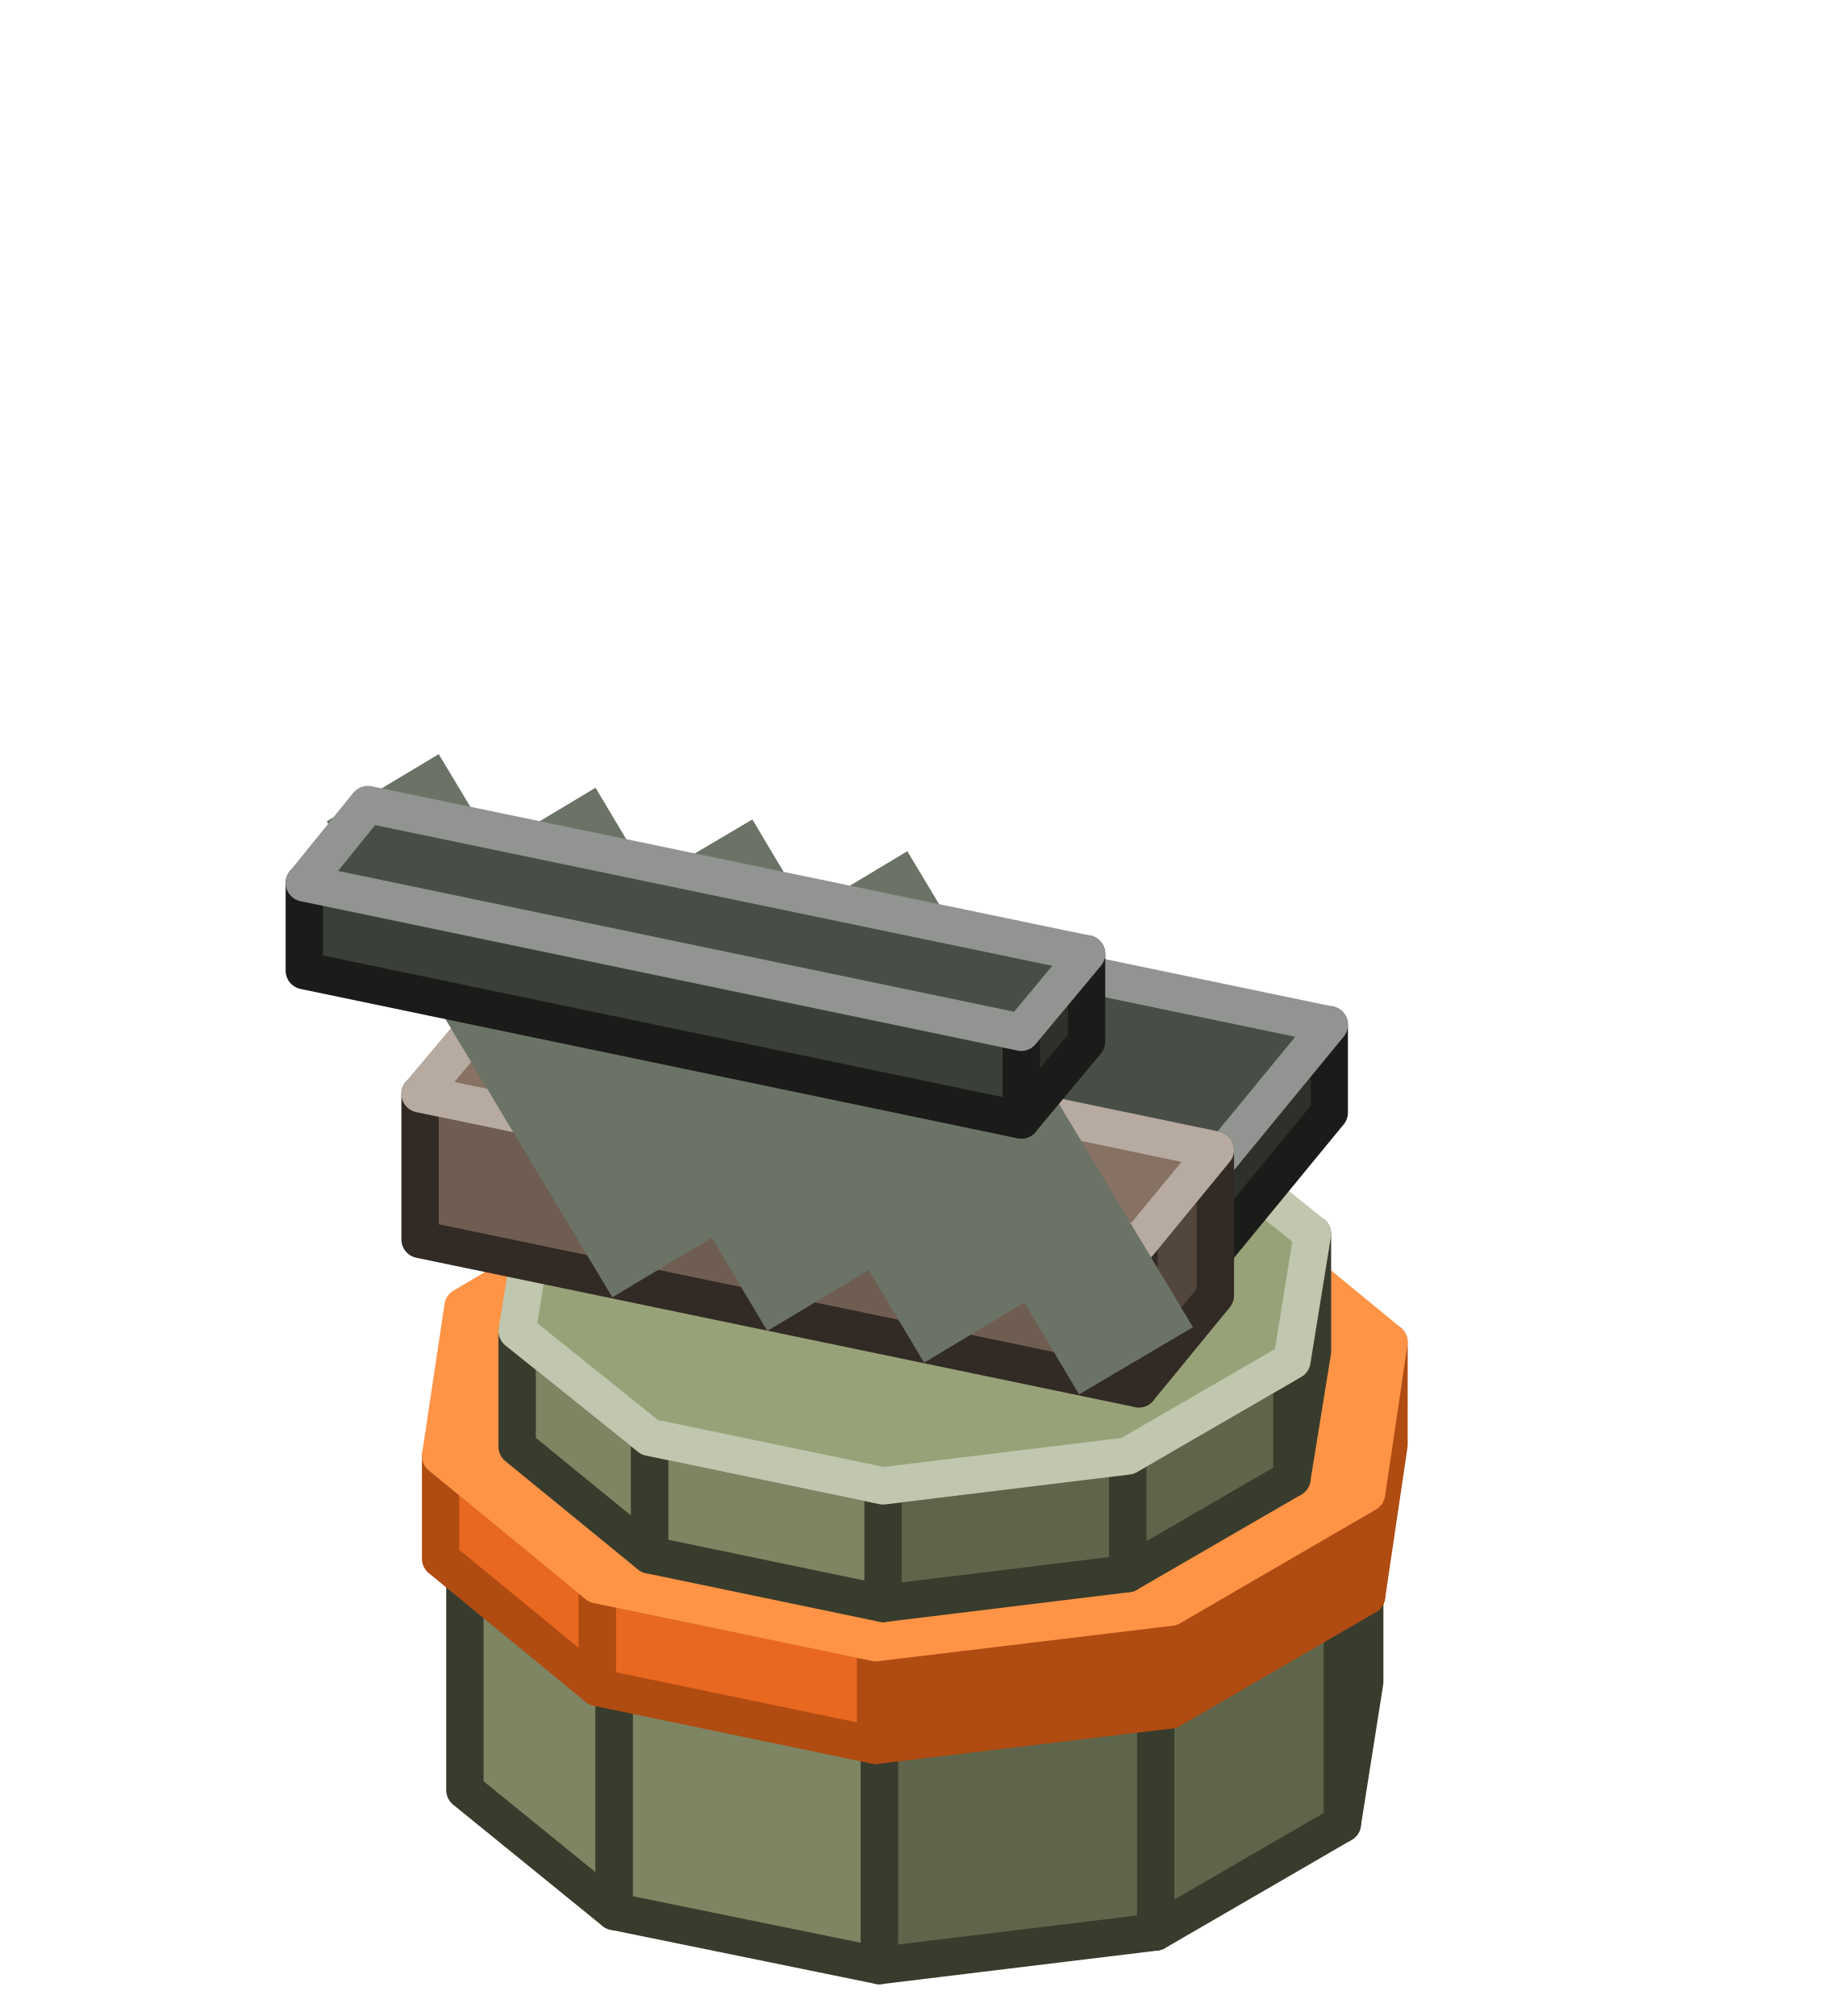
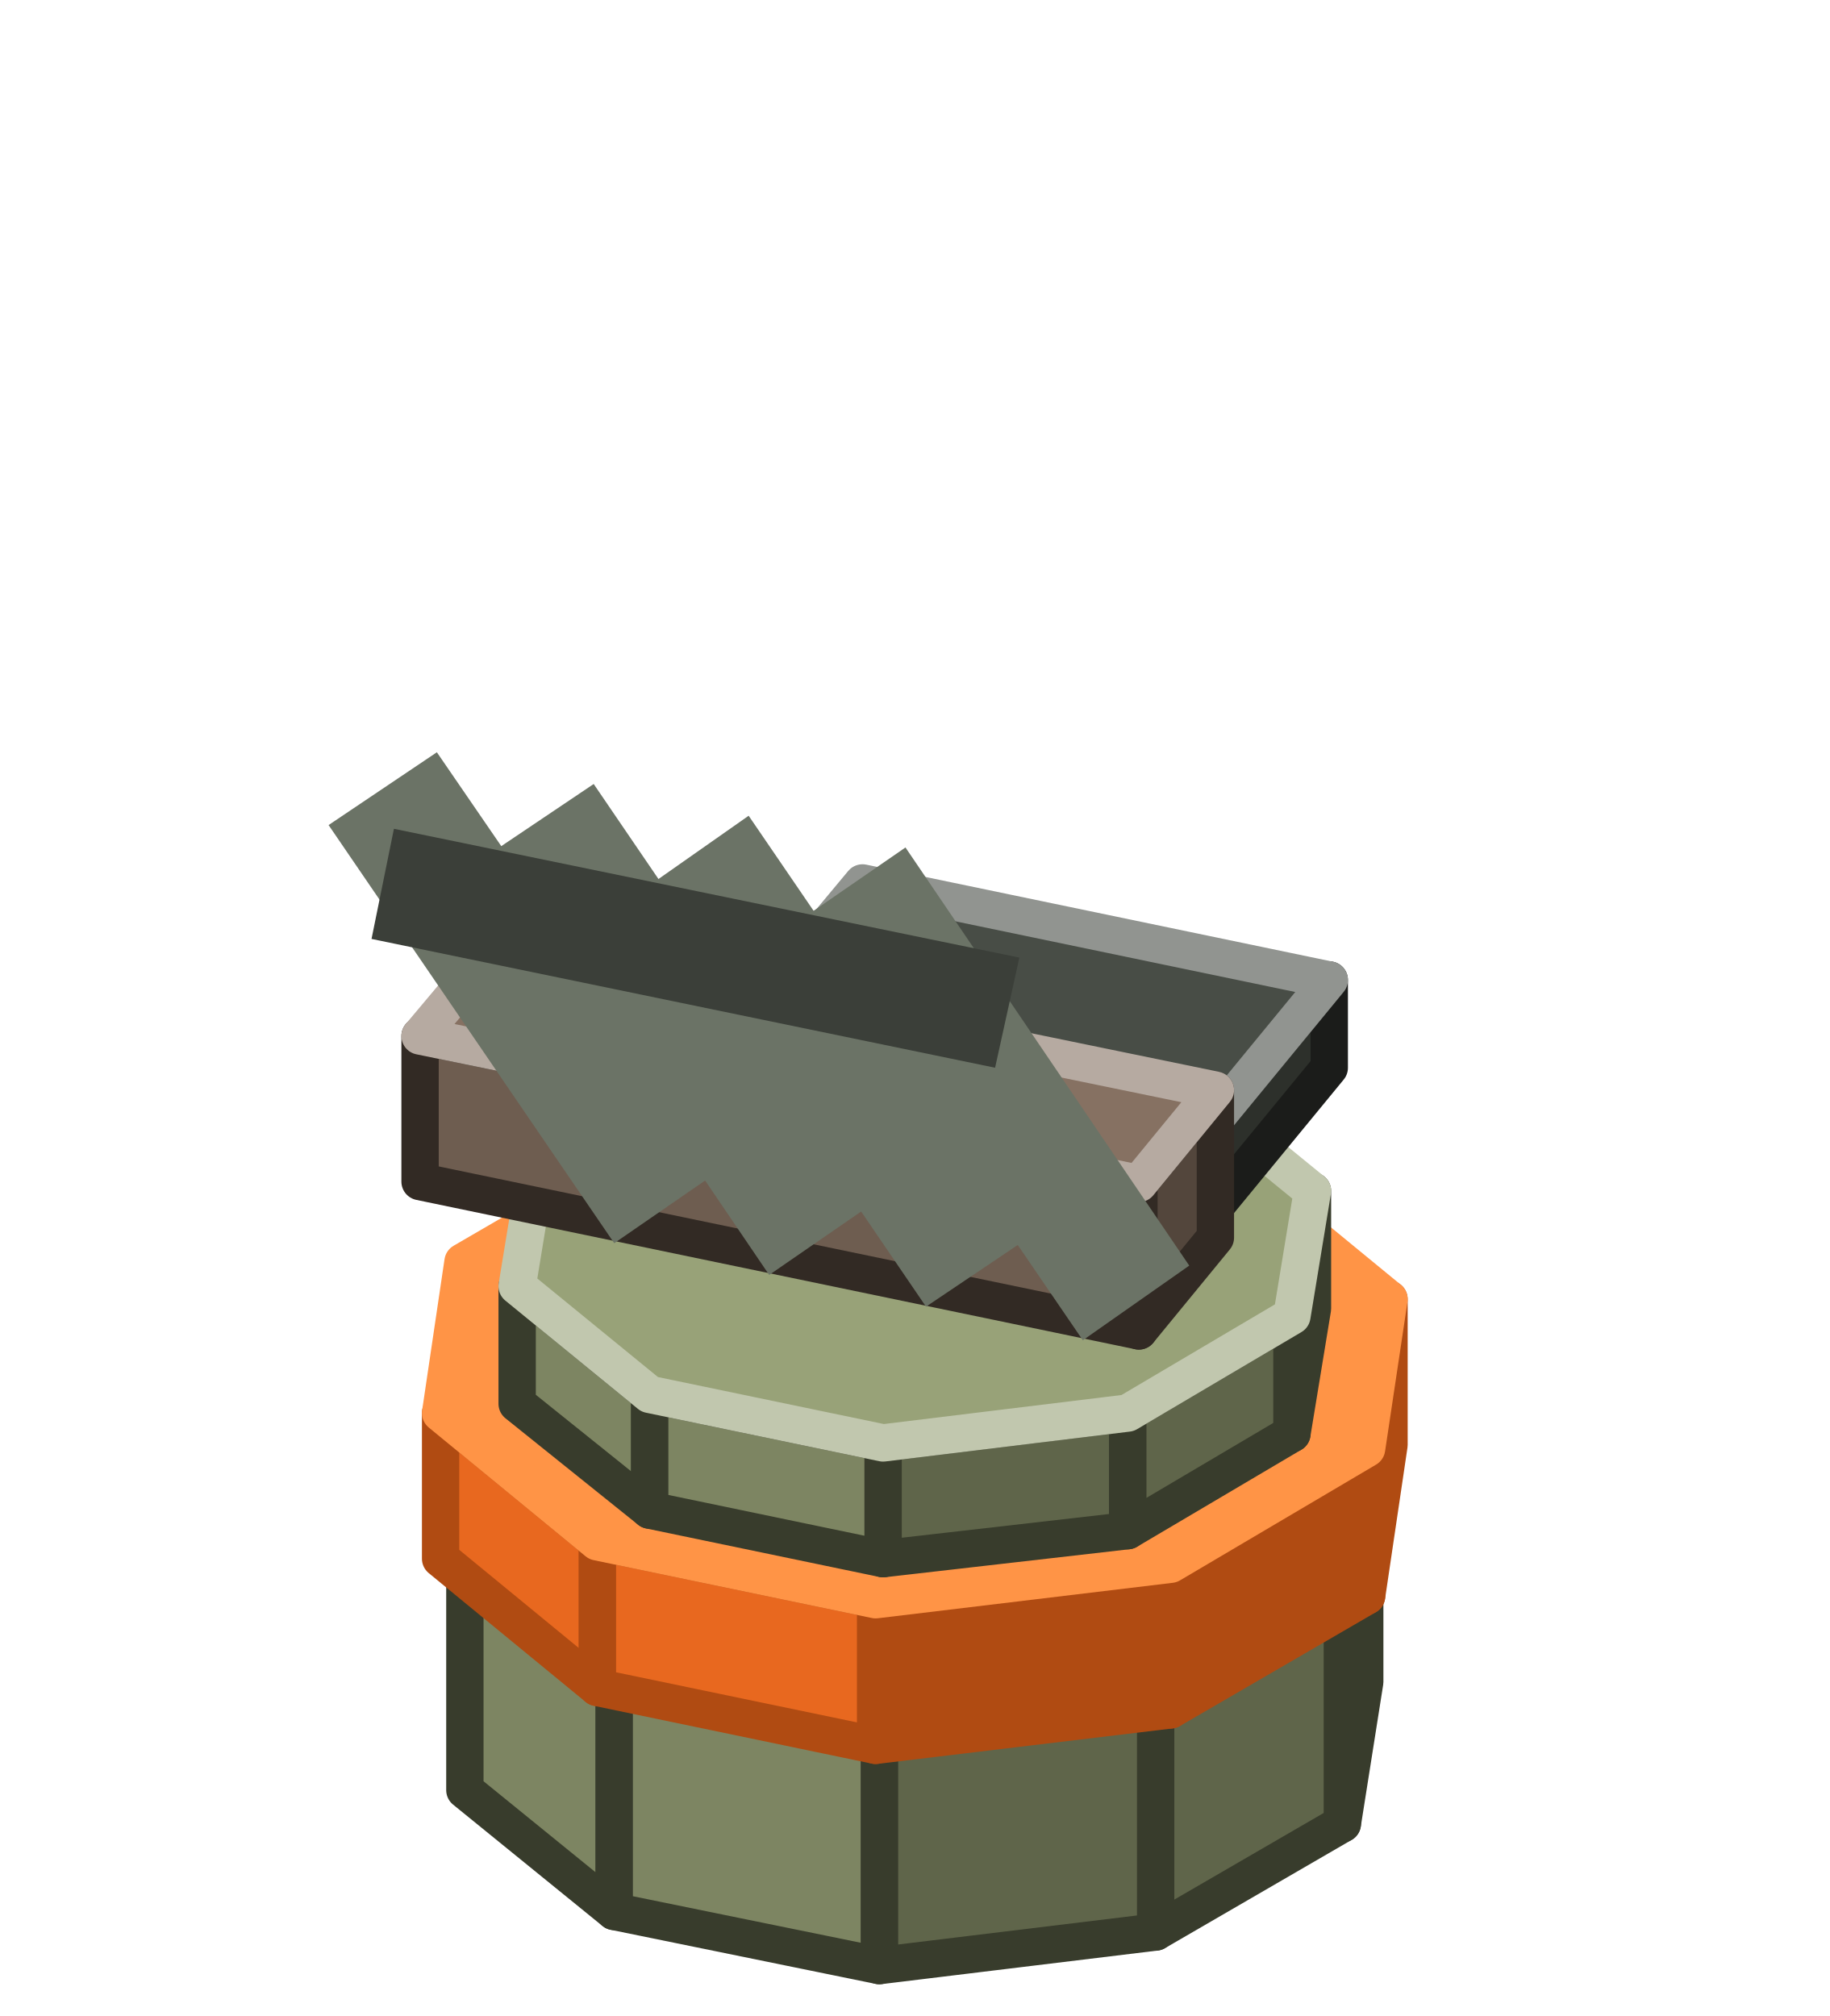
<svg xmlns="http://www.w3.org/2000/svg" width="98" height="108" viewBox="0 0 98 108">
  <g stroke-width="2" stroke-linejoin="round">
    <polygon points="32.9,102.4 24.9,95.9 24.9,83.3 32.9,89.9" fill="#7D8562" stroke="#383C2C" />
    <polygon points="73.1,90.1 71.9,97.7 71.9,85.2 73.1,77.6" fill="#5F654A" stroke="#383C2C" />
    <polygon points="71.9,97.7 61.9,103.5 61.9,91 71.9,85.2" fill="#5F654A" stroke="#383C2C" />
    <polygon points="61.9,103.5 47.1,105.3 47.1,92.8 61.9,91" fill="#5F654A" stroke="#383C2C" />
    <polygon points="47.1,105.3 32.9,102.4 32.9,89.9 47.1,92.8" fill="#7D8562" stroke="#383C2C" />
    <polygon points="32.9,89.9 24.9,83.3 26.1,75.7 36.1,69.9 50.9,68.1 65.1,71.1 73.1,77.6 71.9,85.2 61.9,91 47.1,92.8" fill="#98A278" stroke="#C1C7AE" />
-     <polygon points="32,90.4 23.6,83.5 23.6,78 32,84.9" fill="#E8681F" stroke="#B04B12" />
-     <polygon points="74.4,77.4 73.2,85.5 73.2,80 74.4,71.9" fill="#B04B12" stroke="#B04B12" />
-     <polygon points="73.2,85.5 62.7,91.6 62.7,86.1 73.2,80" fill="#B04B12" stroke="#B04B12" />
-     <polygon points="62.7,91.6 46.9,93.5 46.9,88 62.7,86.1" fill="#B04B12" stroke="#B04B12" />
-     <polygon points="46.9,93.5 32,90.4 32,84.9 46.9,88" fill="#E8681F" stroke="#B04B12" />
-     <polygon points="32,84.9 23.6,78 24.8,70 35.3,63.8 51.1,61.9 66,65 74.4,71.9 73.2,80 62.7,86.1 46.9,88" fill="#FF9446" stroke="#FF9446" />
-     <polygon points="34.8,83.3 27.7,77.5 27.7,71.3 34.8,77" fill="#7D8562" stroke="#383C2C" />
-     <polygon points="70.3,72.4 69.2,79.2 69.2,72.9 70.3,66.1" fill="#5F654A" stroke="#383C2C" />
-     <polygon points="69.2,79.2 60.4,84.3 60.4,78 69.2,72.9" fill="#5F654A" stroke="#383C2C" />
-     <polygon points="60.4,84.3 47.3,85.9 47.3,79.6 60.4,78" fill="#5F654A" stroke="#383C2C" />
-     <polygon points="47.3,85.9 34.8,83.3 34.8,77 47.3,79.6" fill="#7D8562" stroke="#383C2C" />
-     <polygon points="34.8,77 27.7,71.3 28.8,64.5 37.6,59.4 50.7,57.8 63.2,60.4 70.3,66.1 69.2,72.9 60.4,78 47.3,79.6" fill="#98A278" stroke="#C1C7AE" />
-     <polygon points="71.2,59.6 64.3,68 64.3,63.3 71.2,54.9" fill="#2D302B" stroke="#1B1C1A" />
-     <polygon points="64.3,68 39.2,62.8 39.2,58.1 64.3,63.3" fill="#3B3F39" stroke="#1B1C1A" />
-     <polygon points="39.2,58.1 46.2,49.7 71.2,54.9 64.3,63.3" fill="#484D46" stroke="#919490" />
-     <polygon points="65.1,69.4 61,74.4 61,66.6 65.1,61.6" fill="#53463C" stroke="#322A24" />
-     <polygon points="61,74.4 22.5,66.4 22.5,58.6 61,66.6" fill="#6E5D50" stroke="#322A24" />
-     <polygon points="22.5,58.6 26.7,53.6 65.1,61.6 61,66.6" fill="#867162" stroke="#B6AAA1" />
-     <polygon points="32.8,69.5 17.5,44 23.5,40.4 38.8,65.9" fill="#6B7366" />
-     <polygon points="41.1,71.3 25.9,45.8 31.9,42.2 47.1,67.7" fill="#6B7366" />
-     <polygon points="49.5,73 34.2,47.5 40.3,43.9 55.5,69.4" fill="#6B7366" />
-     <polygon points="57.8,74.7 42.6,49.2 48.6,45.6 63.9,71.1" fill="#6B7366" />
-     <polygon points="58.2,55.8 54.7,60 54.7,55.3 58.2,51.1" fill="#2D302B" stroke="#1B1C1A" />
-     <polygon points="54.7,60 16.3,52 16.3,47.3 54.7,55.3" fill="#3B3F39" stroke="#1B1C1A" />
-     <polygon points="16.3,47.3 19.7,43.1 58.2,51.1 54.7,55.3" fill="#484D46" stroke="#919490" />
+     <polygon points="32,90.4 23.6,83.5 23.6,75.7 32,82.6" fill="#E8681F" stroke="#B04B12" />
+     <polygon points="74.4,77.4 73.2,85.5 73.2,77.6 74.4,69.6" fill="#B04B12" stroke="#B04B12" />
+     <polygon points="73.2,85.5 62.7,91.6 62.7,83.8 73.2,77.6" fill="#B04B12" stroke="#B04B12" />
+     <polygon points="62.7,91.6 46.9,93.5 46.9,85.7 62.7,83.8" fill="#B04B12" stroke="#B04B12" />
+     <polygon points="46.9,93.5 32,90.4 32,82.6 46.9,85.7" fill="#E8681F" stroke="#B04B12" />
+     <polygon points="32,82.6 23.6,75.7 24.8,67.6 35.3,61.5 51.1,59.6 66,62.7 74.4,69.6 73.2,77.6 62.7,83.8 46.9,85.7" fill="#FF9446" stroke="#FF9446" />
+     <polygon points="34.8,80.9 27.7,75.2 27.7,68.9 34.8,74.7" fill="#7D8562" stroke="#383C2C" />
+     <polygon points="70.3,70.1 69.2,76.8 69.2,70.5 70.3,63.8" fill="#5F654A" stroke="#383C2C" />
+     <polygon points="69.2,76.8 60.4,82 60.4,75.7 69.2,70.5" fill="#5F654A" stroke="#383C2C" />
+     <polygon points="60.4,82 47.3,83.5 47.3,77.3 60.4,75.7" fill="#5F654A" stroke="#383C2C" />
+     <polygon points="47.3,83.5 34.8,80.9 34.8,74.7 47.3,77.3" fill="#7D8562" stroke="#383C2C" />
+     <polygon points="34.8,74.7 27.7,68.9 28.8,62.2 37.6,57 50.7,55.4 63.2,58 70.3,63.8 69.2,70.5 60.4,75.7 47.3,77.3" fill="#98A278" stroke="#C1C7AE" />
+     <polygon points="71.2,57.2 64.3,65.6 64.3,60.9 71.2,52.5" fill="#2D302B" stroke="#1B1C1A" />
+     <polygon points="64.3,65.6 39.2,60.4 39.2,55.7 64.3,60.9" fill="#3B3F39" stroke="#1B1C1A" />
+     <polygon points="39.2,55.7 46.2,47.3 71.2,52.5 64.3,60.9" fill="#484D46" stroke="#919490" />
+     <polygon points="65.1,66.3 61,71.3 61,63.4 65.1,58.4" fill="#53463C" stroke="#322A24" />
+     <polygon points="61,71.3 22.5,63.3 22.5,55.5 61,63.4" fill="#6E5D50" stroke="#322A24" />
+     <polygon points="22.5,55.5 26.7,50.5 65.1,58.4 61,63.4" fill="#867162" stroke="#B6AAA1" />
+     <polygon points="32.9,66.6 17.6,44.2 23.4,40.3 38.7,62.6" fill="#6B7366" />
+     <polygon points="41.2,68.3 26,45.9 31.8,42 47,64.3" fill="#6B7366" />
+     <polygon points="49.6,70 34.4,47.7 40.1,43.7 55.4,66.1" fill="#6B7366" />
+     <polygon points="58,71.8 42.7,49.4 48.5,45.4 63.7,67.8" fill="#6B7366" />
+     <polygon points="53.3,57.2 19.9,50.3 21.1,44.4 54.6,51.3" fill="#3B3F39" />
  </g>
</svg>
